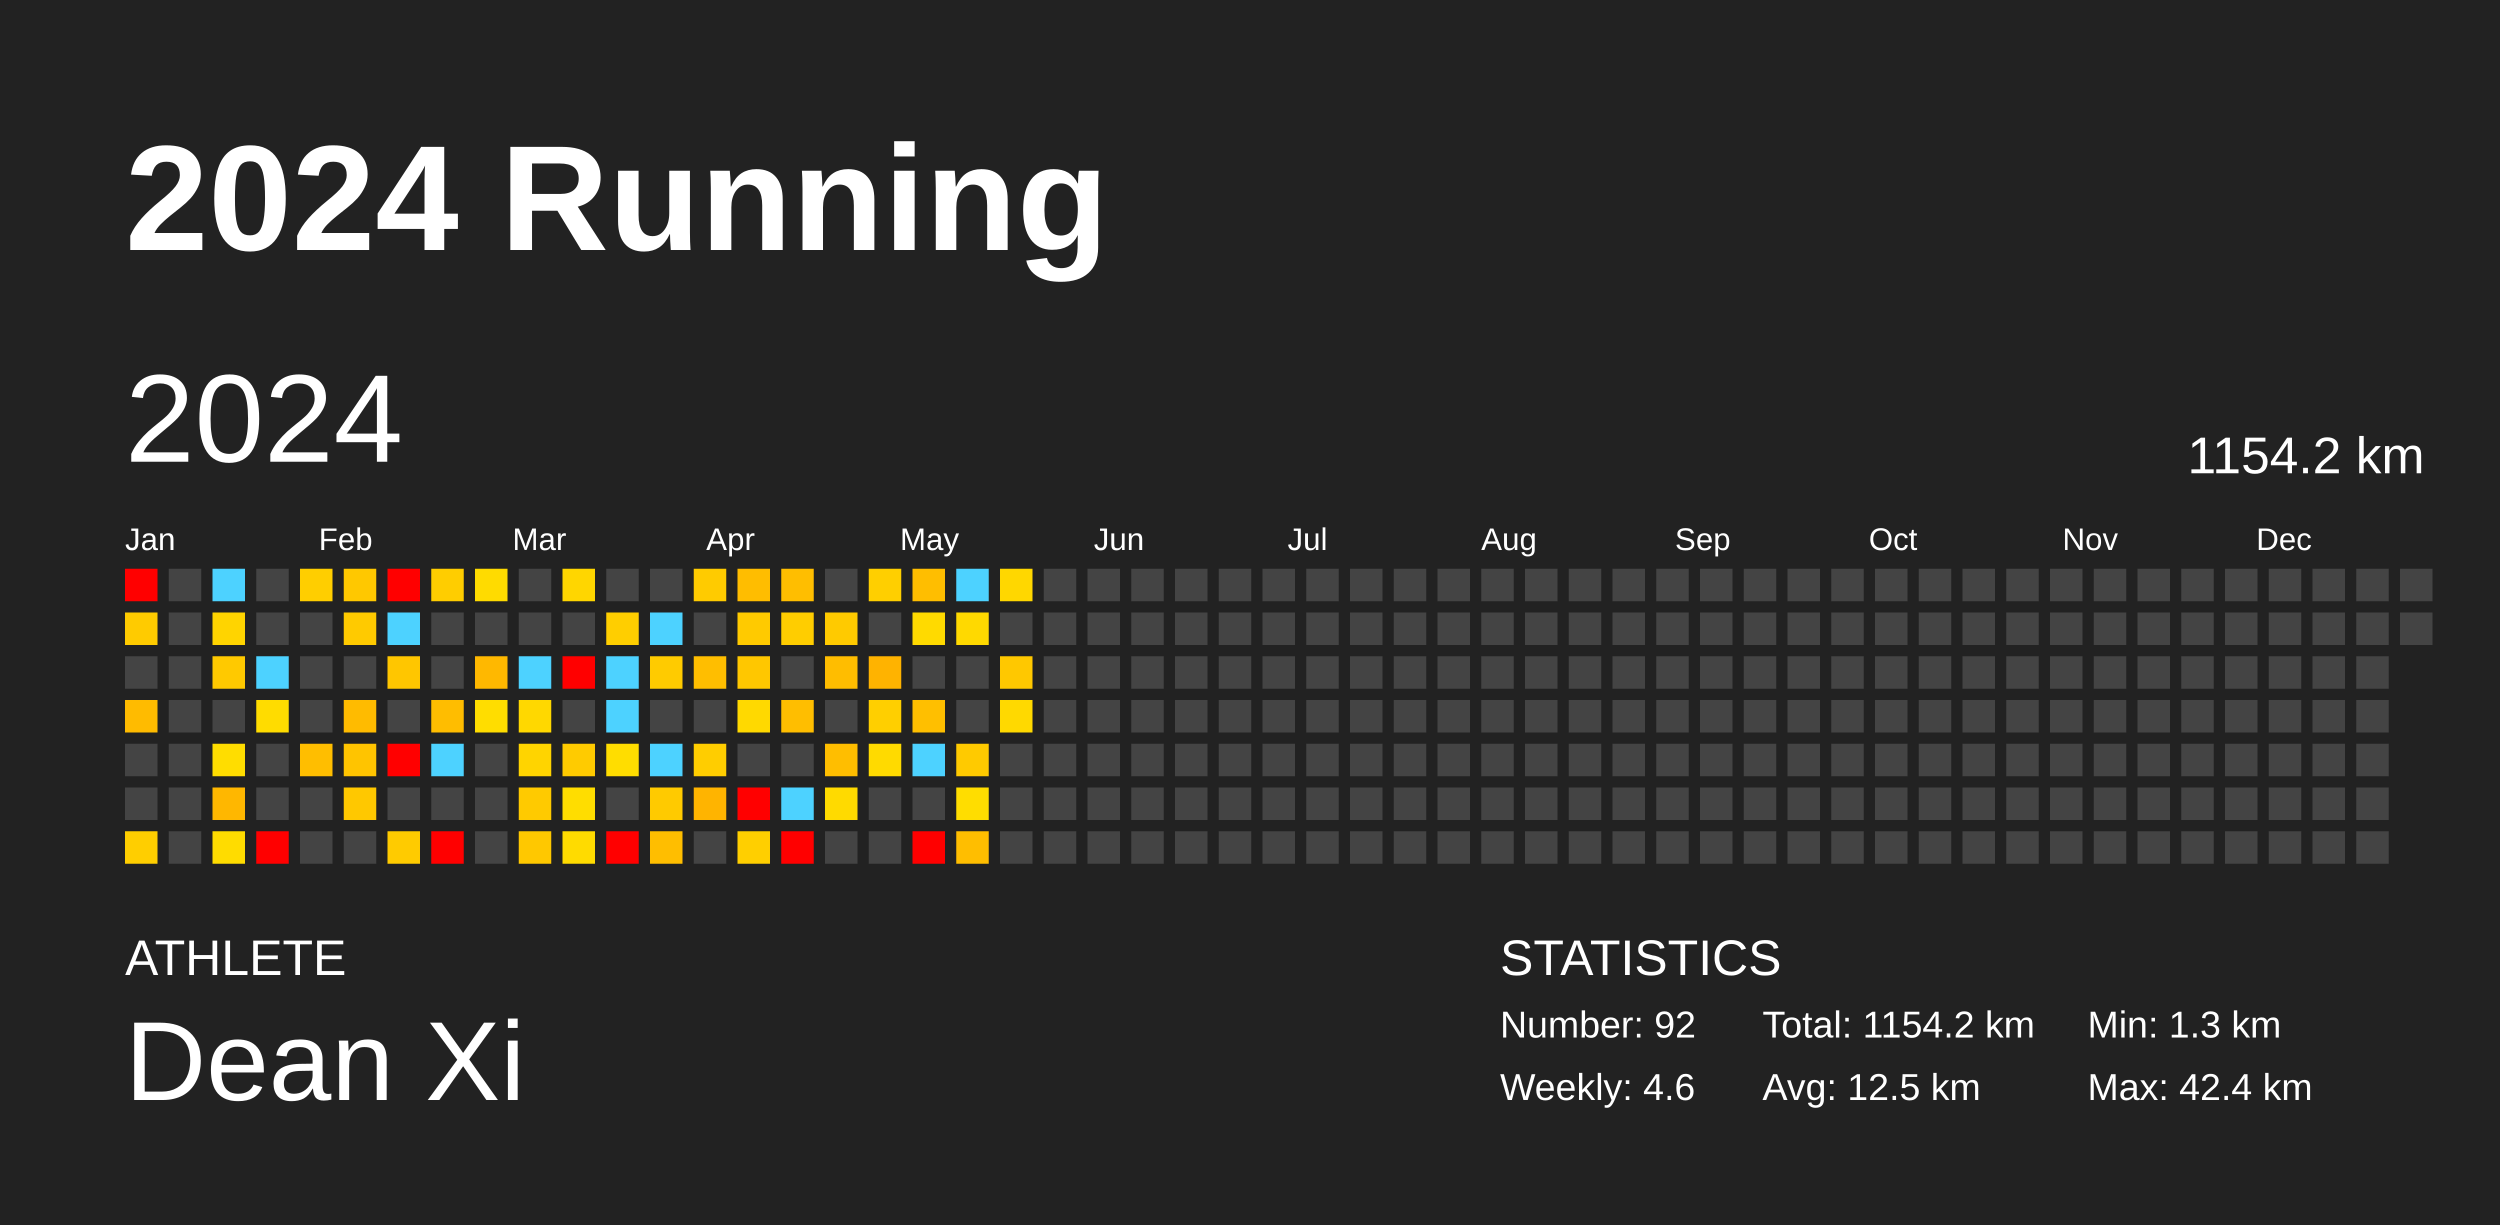
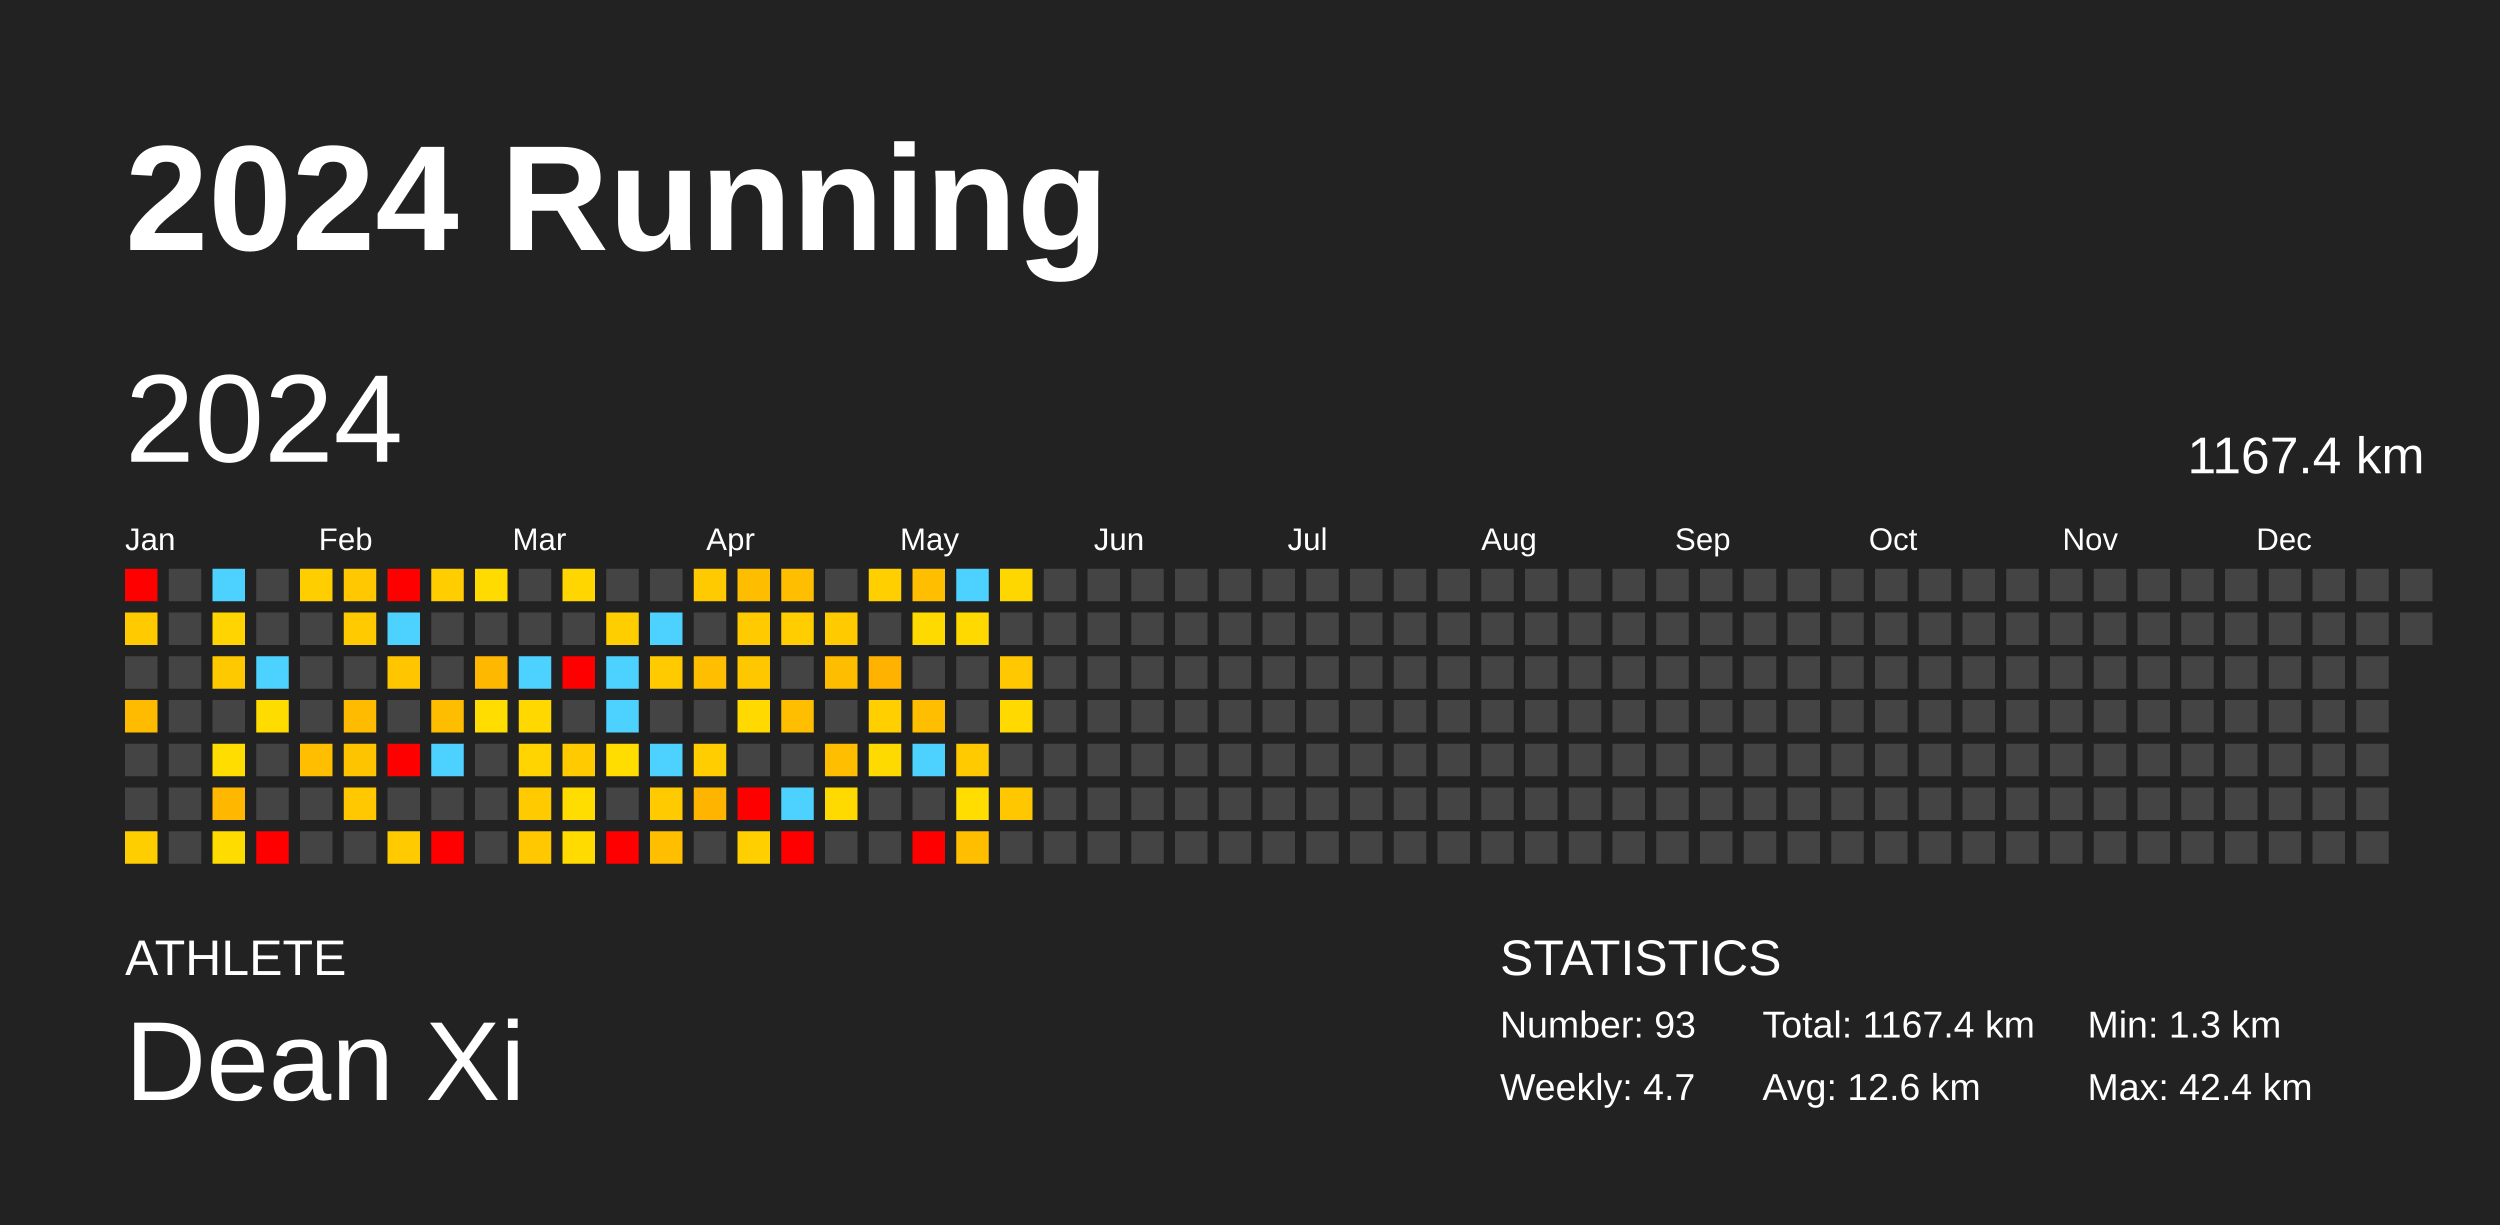
<svg xmlns="http://www.w3.org/2000/svg" baseProfile="full" height="98mm" version="1.1" viewBox="0,0,200,98" width="200mm">
  <defs />
  <rect fill="#222222" height="98" width="200" x="0" y="0" />
  <text fill="#FFFFFF" style="font-size:12px; font-family:Arial; font-weight:bold;" x="10" y="20">2024 Running</text>
  <text fill="#FFFFFF" style="font-size:4px; font-family:Arial" x="10" y="78">ATHLETE</text>
  <text fill="#FFFFFF" style="font-size:9px; font-family:Arial" x="10" y="88">Dean Xi</text>
  <text fill="#FFFFFF" style="font-size:4px; font-family:Arial" x="120" y="78">STATISTICS</text>
-   <text fill="#FFFFFF" style="font-size:3px; font-family:Arial" x="120" y="83">Number: 92</text>
-   <text fill="#FFFFFF" style="font-size:3px; font-family:Arial" x="120" y="88">Weekly: 4.6</text>
-   <text fill="#FFFFFF" style="font-size:3px; font-family:Arial" x="141" y="83">Total: 1154.2 km</text>
-   <text fill="#FFFFFF" style="font-size:3px; font-family:Arial" x="141" y="88">Avg: 12.5 km</text>
+   <text fill="#FFFFFF" style="font-size:3px; font-family:Arial" x="120" y="83">Number: 93</text>
+   <text fill="#FFFFFF" style="font-size:3px; font-family:Arial" x="120" y="88">Weekly: 4.7</text>
+   <text fill="#FFFFFF" style="font-size:3px; font-family:Arial" x="141" y="83">Total: 1167.4 km</text>
+   <text fill="#FFFFFF" style="font-size:3px; font-family:Arial" x="141" y="88">Avg: 12.6 km</text>
  <text fill="#FFFFFF" style="font-size:3px; font-family:Arial" x="167" y="83">Min: 1.3 km</text>
  <text fill="#FFFFFF" style="font-size:3px; font-family:Arial" x="167" y="88">Max: 42.4 km</text>
  <text dominant-baseline="hanging" fill="#FFFFFF" style="font-size:10.0px; font-family:Arial;" x="10" y="30">2024</text>
-   <text dominant-baseline="hanging" fill="#FFFFFF" style="font-size:4.125px; font-family:Arial;" x="175" y="35">1154.2 km</text>
+   <text dominant-baseline="hanging" fill="#FFFFFF" style="font-size:4.125px; font-family:Arial;" x="175" y="35">1167.4 km</text>
  <text fill="#FFFFFF" style="font-size:2.5px; font-family:Arial" x="10.0" y="44">Jan</text>
  <text fill="#FFFFFF" style="font-size:2.5px; font-family:Arial" x="25.5" y="44">Feb</text>
  <text fill="#FFFFFF" style="font-size:2.5px; font-family:Arial" x="41.0" y="44">Mar</text>
  <text fill="#FFFFFF" style="font-size:2.5px; font-family:Arial" x="56.5" y="44">Apr</text>
  <text fill="#FFFFFF" style="font-size:2.5px; font-family:Arial" x="72.0" y="44">May</text>
  <text fill="#FFFFFF" style="font-size:2.5px; font-family:Arial" x="87.5" y="44">Jun</text>
  <text fill="#FFFFFF" style="font-size:2.5px; font-family:Arial" x="103.0" y="44">Jul</text>
  <text fill="#FFFFFF" style="font-size:2.5px; font-family:Arial" x="118.5" y="44">Aug</text>
  <text fill="#FFFFFF" style="font-size:2.5px; font-family:Arial" x="134.0" y="44">Sep</text>
  <text fill="#FFFFFF" style="font-size:2.5px; font-family:Arial" x="149.5" y="44">Oct</text>
  <text fill="#FFFFFF" style="font-size:2.5px; font-family:Arial" x="165.0" y="44">Nov</text>
  <text fill="#FFFFFF" style="font-size:2.5px; font-family:Arial" x="180.5" y="44">Dec</text>
  <rect fill="red" height="2.6" width="2.6" x="10.0" y="45.5" />
  <rect fill="#ffcb00" height="2.6" width="2.6" x="10.0" y="49.0" />
  <rect fill="#444444" height="2.6" width="2.6" x="10.0" y="52.5" />
  <rect fill="#ffbb00" height="2.6" width="2.6" x="10.0" y="56.0" />
  <rect fill="#444444" height="2.6" width="2.6" x="10.0" y="59.5" />
  <rect fill="#444444" height="2.6" width="2.6" x="10.0" y="63.0" />
  <rect fill="#ffce00" height="2.6" width="2.6" x="10.0" y="66.5" />
  <rect fill="#444444" height="2.6" width="2.6" x="13.5" y="45.5" />
  <rect fill="#444444" height="2.6" width="2.6" x="13.5" y="49.0" />
  <rect fill="#444444" height="2.6" width="2.6" x="13.5" y="52.5" />
  <rect fill="#444444" height="2.6" width="2.6" x="13.5" y="56.0" />
  <rect fill="#444444" height="2.6" width="2.6" x="13.5" y="59.5" />
  <rect fill="#444444" height="2.6" width="2.6" x="13.5" y="63.0" />
  <rect fill="#444444" height="2.6" width="2.6" x="13.5" y="66.5" />
  <rect fill="#4dd2ff" height="2.6" width="2.6" x="17.0" y="45.5" />
  <rect fill="#ffd400" height="2.6" width="2.6" x="17.0" y="49.0" />
  <rect fill="#ffc900" height="2.6" width="2.6" x="17.0" y="52.5" />
  <rect fill="#444444" height="2.6" width="2.6" x="17.0" y="56.0" />
  <rect fill="#ffdd00" height="2.6" width="2.6" x="17.0" y="59.5" />
  <rect fill="#ffb700" height="2.6" width="2.6" x="17.0" y="63.0" />
  <rect fill="#ffdc00" height="2.6" width="2.6" x="17.0" y="66.5" />
  <rect fill="#444444" height="2.6" width="2.6" x="20.5" y="45.5" />
  <rect fill="#444444" height="2.6" width="2.6" x="20.5" y="49.0" />
  <rect fill="#4dd2ff" height="2.6" width="2.6" x="20.5" y="52.5" />
  <rect fill="#ffdc00" height="2.6" width="2.6" x="20.5" y="56.0" />
  <rect fill="#444444" height="2.6" width="2.6" x="20.5" y="59.5" />
  <rect fill="#444444" height="2.6" width="2.6" x="20.5" y="63.0" />
  <rect fill="red" height="2.6" width="2.6" x="20.5" y="66.5" />
  <rect fill="#ffce00" height="2.6" width="2.6" x="24.0" y="45.5" />
  <rect fill="#444444" height="2.6" width="2.6" x="24.0" y="49.0" />
  <rect fill="#444444" height="2.6" width="2.6" x="24.0" y="52.5" />
  <rect fill="#444444" height="2.6" width="2.6" x="24.0" y="56.0" />
  <rect fill="#ffbe00" height="2.6" width="2.6" x="24.0" y="59.5" />
  <rect fill="#444444" height="2.6" width="2.6" x="24.0" y="63.0" />
  <rect fill="#444444" height="2.6" width="2.6" x="24.0" y="66.5" />
  <rect fill="#ffc800" height="2.6" width="2.6" x="27.5" y="45.5" />
  <rect fill="#ffca00" height="2.6" width="2.6" x="27.5" y="49.0" />
  <rect fill="#444444" height="2.6" width="2.6" x="27.5" y="52.5" />
  <rect fill="#ffbb00" height="2.6" width="2.6" x="27.5" y="56.0" />
  <rect fill="#ffc400" height="2.6" width="2.6" x="27.5" y="59.5" />
  <rect fill="#ffc800" height="2.6" width="2.6" x="27.5" y="63.0" />
  <rect fill="#444444" height="2.6" width="2.6" x="27.5" y="66.5" />
  <rect fill="red" height="2.6" width="2.6" x="31.0" y="45.5" />
  <rect fill="#4dd2ff" height="2.6" width="2.6" x="31.0" y="49.0" />
  <rect fill="#ffc600" height="2.6" width="2.6" x="31.0" y="52.5" />
  <rect fill="#444444" height="2.6" width="2.6" x="31.0" y="56.0" />
  <rect fill="red" height="2.6" width="2.6" x="31.0" y="59.5" />
  <rect fill="#444444" height="2.6" width="2.6" x="31.0" y="63.0" />
  <rect fill="#ffcb00" height="2.6" width="2.6" x="31.0" y="66.5" />
  <rect fill="#ffcd00" height="2.6" width="2.6" x="34.5" y="45.5" />
  <rect fill="#444444" height="2.6" width="2.6" x="34.5" y="49.0" />
  <rect fill="#444444" height="2.6" width="2.6" x="34.5" y="52.5" />
  <rect fill="#ffbd00" height="2.6" width="2.6" x="34.5" y="56.0" />
  <rect fill="#4dd2ff" height="2.6" width="2.6" x="34.5" y="59.5" />
  <rect fill="#444444" height="2.6" width="2.6" x="34.5" y="63.0" />
  <rect fill="red" height="2.6" width="2.6" x="34.5" y="66.5" />
  <rect fill="#ffdb00" height="2.6" width="2.6" x="38.0" y="45.5" />
  <rect fill="#444444" height="2.6" width="2.6" x="38.0" y="49.0" />
  <rect fill="#ffb800" height="2.6" width="2.6" x="38.0" y="52.5" />
  <rect fill="#ffdd00" height="2.6" width="2.6" x="38.0" y="56.0" />
  <rect fill="#444444" height="2.6" width="2.6" x="38.0" y="59.5" />
  <rect fill="#444444" height="2.6" width="2.6" x="38.0" y="63.0" />
  <rect fill="#444444" height="2.6" width="2.6" x="38.0" y="66.5" />
  <rect fill="#444444" height="2.6" width="2.6" x="41.5" y="45.5" />
  <rect fill="#444444" height="2.6" width="2.6" x="41.5" y="49.0" />
  <rect fill="#4dd2ff" height="2.6" width="2.6" x="41.5" y="52.5" />
  <rect fill="#ffd800" height="2.6" width="2.6" x="41.5" y="56.0" />
  <rect fill="#ffd400" height="2.6" width="2.6" x="41.5" y="59.5" />
  <rect fill="#ffca00" height="2.6" width="2.6" x="41.5" y="63.0" />
  <rect fill="#ffc800" height="2.6" width="2.6" x="41.5" y="66.5" />
  <rect fill="#ffd600" height="2.6" width="2.6" x="45.0" y="45.5" />
  <rect fill="#444444" height="2.6" width="2.6" x="45.0" y="49.0" />
  <rect fill="red" height="2.6" width="2.6" x="45.0" y="52.5" />
  <rect fill="#444444" height="2.6" width="2.6" x="45.0" y="56.0" />
  <rect fill="#ffcb00" height="2.6" width="2.6" x="45.0" y="59.5" />
  <rect fill="#ffdd00" height="2.6" width="2.6" x="45.0" y="63.0" />
  <rect fill="#ffdb00" height="2.6" width="2.6" x="45.0" y="66.5" />
  <rect fill="#444444" height="2.6" width="2.6" x="48.5" y="45.5" />
  <rect fill="#ffce00" height="2.6" width="2.6" x="48.5" y="49.0" />
  <rect fill="#4dd2ff" height="2.6" width="2.6" x="48.5" y="52.5" />
  <rect fill="#4dd2ff" height="2.6" width="2.6" x="48.5" y="56.0" />
  <rect fill="#ffdd00" height="2.6" width="2.6" x="48.5" y="59.5" />
  <rect fill="#444444" height="2.6" width="2.6" x="48.5" y="63.0" />
  <rect fill="red" height="2.6" width="2.6" x="48.5" y="66.5" />
  <rect fill="#444444" height="2.6" width="2.6" x="52.0" y="45.5" />
  <rect fill="#4dd2ff" height="2.6" width="2.6" x="52.0" y="49.0" />
  <rect fill="#ffcb00" height="2.6" width="2.6" x="52.0" y="52.5" />
  <rect fill="#444444" height="2.6" width="2.6" x="52.0" y="56.0" />
  <rect fill="#4dd2ff" height="2.6" width="2.6" x="52.0" y="59.5" />
  <rect fill="#ffca00" height="2.6" width="2.6" x="52.0" y="63.0" />
  <rect fill="#ffbe00" height="2.6" width="2.6" x="52.0" y="66.5" />
  <rect fill="#ffcb00" height="2.6" width="2.6" x="55.5" y="45.5" />
  <rect fill="#444444" height="2.6" width="2.6" x="55.5" y="49.0" />
  <rect fill="#ffbe00" height="2.6" width="2.6" x="55.5" y="52.5" />
  <rect fill="#444444" height="2.6" width="2.6" x="55.5" y="56.0" />
  <rect fill="#ffcd00" height="2.6" width="2.6" x="55.5" y="59.5" />
  <rect fill="#ffb400" height="2.6" width="2.6" x="55.5" y="63.0" />
  <rect fill="#444444" height="2.6" width="2.6" x="55.5" y="66.5" />
  <rect fill="#ffbd00" height="2.6" width="2.6" x="59.0" y="45.5" />
  <rect fill="#ffca00" height="2.6" width="2.6" x="59.0" y="49.0" />
  <rect fill="#ffc700" height="2.6" width="2.6" x="59.0" y="52.5" />
  <rect fill="#ffd900" height="2.6" width="2.6" x="59.0" y="56.0" />
  <rect fill="#444444" height="2.6" width="2.6" x="59.0" y="59.5" />
  <rect fill="red" height="2.6" width="2.6" x="59.0" y="63.0" />
  <rect fill="#ffcf00" height="2.6" width="2.6" x="59.0" y="66.5" />
  <rect fill="#ffbe00" height="2.6" width="2.6" x="62.5" y="45.5" />
  <rect fill="#ffcd00" height="2.6" width="2.6" x="62.5" y="49.0" />
  <rect fill="#444444" height="2.6" width="2.6" x="62.5" y="52.5" />
  <rect fill="#ffbe00" height="2.6" width="2.6" x="62.5" y="56.0" />
  <rect fill="#444444" height="2.6" width="2.6" x="62.5" y="59.5" />
  <rect fill="#4dd2ff" height="2.6" width="2.6" x="62.5" y="63.0" />
  <rect fill="red" height="2.6" width="2.6" x="62.5" y="66.5" />
  <rect fill="#444444" height="2.6" width="2.6" x="66.0" y="45.5" />
  <rect fill="#ffca00" height="2.6" width="2.6" x="66.0" y="49.0" />
  <rect fill="#ffbd00" height="2.6" width="2.6" x="66.0" y="52.5" />
  <rect fill="#444444" height="2.6" width="2.6" x="66.0" y="56.0" />
  <rect fill="#ffbe00" height="2.6" width="2.6" x="66.0" y="59.5" />
  <rect fill="#ffda00" height="2.6" width="2.6" x="66.0" y="63.0" />
  <rect fill="#444444" height="2.6" width="2.6" x="66.0" y="66.5" />
  <rect fill="#ffcf00" height="2.6" width="2.6" x="69.5" y="45.5" />
  <rect fill="#444444" height="2.6" width="2.6" x="69.5" y="49.0" />
  <rect fill="#ffb300" height="2.6" width="2.6" x="69.5" y="52.5" />
  <rect fill="#ffcf00" height="2.6" width="2.6" x="69.5" y="56.0" />
  <rect fill="#ffda00" height="2.6" width="2.6" x="69.5" y="59.5" />
  <rect fill="#444444" height="2.6" width="2.6" x="69.5" y="63.0" />
  <rect fill="#444444" height="2.6" width="2.6" x="69.5" y="66.5" />
  <rect fill="#ffbe00" height="2.6" width="2.6" x="73.0" y="45.5" />
  <rect fill="#ffda00" height="2.6" width="2.6" x="73.0" y="49.0" />
  <rect fill="#444444" height="2.6" width="2.6" x="73.0" y="52.5" />
  <rect fill="#ffbf00" height="2.6" width="2.6" x="73.0" y="56.0" />
  <rect fill="#4dd2ff" height="2.6" width="2.6" x="73.0" y="59.5" />
  <rect fill="#444444" height="2.6" width="2.6" x="73.0" y="63.0" />
  <rect fill="red" height="2.6" width="2.6" x="73.0" y="66.5" />
  <rect fill="#4dd2ff" height="2.6" width="2.6" x="76.5" y="45.5" />
  <rect fill="#ffd900" height="2.6" width="2.6" x="76.5" y="49.0" />
  <rect fill="#444444" height="2.6" width="2.6" x="76.5" y="52.5" />
  <rect fill="#444444" height="2.6" width="2.6" x="76.5" y="56.0" />
  <rect fill="#ffca00" height="2.6" width="2.6" x="76.5" y="59.5" />
  <rect fill="#ffdd00" height="2.6" width="2.6" x="76.5" y="63.0" />
  <rect fill="#ffbe00" height="2.6" width="2.6" x="76.5" y="66.5" />
  <rect fill="#ffd700" height="2.6" width="2.6" x="80.0" y="45.5" />
  <rect fill="#444444" height="2.6" width="2.6" x="80.0" y="49.0" />
  <rect fill="#ffc800" height="2.6" width="2.6" x="80.0" y="52.5" />
  <rect fill="#ffd900" height="2.6" width="2.6" x="80.0" y="56.0" />
  <rect fill="#444444" height="2.6" width="2.6" x="80.0" y="59.5" />
-   <rect fill="#444444" height="2.6" width="2.6" x="80.0" y="63.0" />
+   <rect fill="#ffc700" height="2.6" width="2.6" x="80.0" y="63.0" />
  <rect fill="#444444" height="2.6" width="2.6" x="80.0" y="66.5" />
  <rect fill="#444444" height="2.6" width="2.6" x="83.5" y="45.5" />
  <rect fill="#444444" height="2.6" width="2.6" x="83.5" y="49.0" />
  <rect fill="#444444" height="2.6" width="2.6" x="83.5" y="52.5" />
  <rect fill="#444444" height="2.6" width="2.6" x="83.5" y="56.0" />
  <rect fill="#444444" height="2.6" width="2.6" x="83.5" y="59.5" />
  <rect fill="#444444" height="2.6" width="2.6" x="83.5" y="63.0" />
  <rect fill="#444444" height="2.6" width="2.6" x="83.5" y="66.5" />
  <rect fill="#444444" height="2.6" width="2.6" x="87.0" y="45.5" />
  <rect fill="#444444" height="2.6" width="2.6" x="87.0" y="49.0" />
  <rect fill="#444444" height="2.6" width="2.6" x="87.0" y="52.5" />
  <rect fill="#444444" height="2.6" width="2.6" x="87.0" y="56.0" />
  <rect fill="#444444" height="2.6" width="2.6" x="87.0" y="59.5" />
  <rect fill="#444444" height="2.6" width="2.6" x="87.0" y="63.0" />
  <rect fill="#444444" height="2.6" width="2.6" x="87.0" y="66.5" />
  <rect fill="#444444" height="2.6" width="2.6" x="90.5" y="45.5" />
  <rect fill="#444444" height="2.6" width="2.6" x="90.5" y="49.0" />
  <rect fill="#444444" height="2.6" width="2.6" x="90.5" y="52.5" />
  <rect fill="#444444" height="2.6" width="2.6" x="90.5" y="56.0" />
  <rect fill="#444444" height="2.6" width="2.6" x="90.5" y="59.5" />
  <rect fill="#444444" height="2.6" width="2.6" x="90.5" y="63.0" />
  <rect fill="#444444" height="2.6" width="2.6" x="90.5" y="66.5" />
  <rect fill="#444444" height="2.6" width="2.6" x="94.0" y="45.5" />
  <rect fill="#444444" height="2.6" width="2.6" x="94.0" y="49.0" />
  <rect fill="#444444" height="2.6" width="2.6" x="94.0" y="52.5" />
  <rect fill="#444444" height="2.6" width="2.6" x="94.0" y="56.0" />
  <rect fill="#444444" height="2.6" width="2.6" x="94.0" y="59.5" />
  <rect fill="#444444" height="2.6" width="2.6" x="94.0" y="63.0" />
  <rect fill="#444444" height="2.6" width="2.6" x="94.0" y="66.5" />
  <rect fill="#444444" height="2.6" width="2.6" x="97.5" y="45.5" />
  <rect fill="#444444" height="2.6" width="2.6" x="97.5" y="49.0" />
  <rect fill="#444444" height="2.6" width="2.6" x="97.5" y="52.5" />
  <rect fill="#444444" height="2.6" width="2.6" x="97.5" y="56.0" />
  <rect fill="#444444" height="2.6" width="2.6" x="97.5" y="59.5" />
  <rect fill="#444444" height="2.6" width="2.6" x="97.5" y="63.0" />
  <rect fill="#444444" height="2.6" width="2.6" x="97.5" y="66.5" />
  <rect fill="#444444" height="2.6" width="2.6" x="101.0" y="45.5" />
  <rect fill="#444444" height="2.6" width="2.6" x="101.0" y="49.0" />
  <rect fill="#444444" height="2.6" width="2.6" x="101.0" y="52.5" />
  <rect fill="#444444" height="2.6" width="2.6" x="101.0" y="56.0" />
  <rect fill="#444444" height="2.6" width="2.6" x="101.0" y="59.5" />
  <rect fill="#444444" height="2.6" width="2.6" x="101.0" y="63.0" />
  <rect fill="#444444" height="2.6" width="2.6" x="101.0" y="66.5" />
  <rect fill="#444444" height="2.6" width="2.6" x="104.5" y="45.5" />
  <rect fill="#444444" height="2.6" width="2.6" x="104.5" y="49.0" />
  <rect fill="#444444" height="2.6" width="2.6" x="104.5" y="52.5" />
  <rect fill="#444444" height="2.6" width="2.6" x="104.5" y="56.0" />
  <rect fill="#444444" height="2.6" width="2.6" x="104.5" y="59.5" />
  <rect fill="#444444" height="2.6" width="2.6" x="104.5" y="63.0" />
  <rect fill="#444444" height="2.6" width="2.6" x="104.5" y="66.5" />
  <rect fill="#444444" height="2.6" width="2.6" x="108.0" y="45.5" />
  <rect fill="#444444" height="2.6" width="2.6" x="108.0" y="49.0" />
  <rect fill="#444444" height="2.6" width="2.6" x="108.0" y="52.5" />
  <rect fill="#444444" height="2.6" width="2.6" x="108.0" y="56.0" />
  <rect fill="#444444" height="2.6" width="2.6" x="108.0" y="59.5" />
  <rect fill="#444444" height="2.6" width="2.6" x="108.0" y="63.0" />
  <rect fill="#444444" height="2.6" width="2.6" x="108.0" y="66.5" />
  <rect fill="#444444" height="2.6" width="2.6" x="111.5" y="45.5" />
  <rect fill="#444444" height="2.6" width="2.6" x="111.5" y="49.0" />
  <rect fill="#444444" height="2.6" width="2.6" x="111.5" y="52.5" />
  <rect fill="#444444" height="2.6" width="2.6" x="111.5" y="56.0" />
  <rect fill="#444444" height="2.6" width="2.6" x="111.5" y="59.5" />
  <rect fill="#444444" height="2.6" width="2.6" x="111.5" y="63.0" />
  <rect fill="#444444" height="2.6" width="2.6" x="111.5" y="66.5" />
  <rect fill="#444444" height="2.6" width="2.6" x="115.0" y="45.5" />
  <rect fill="#444444" height="2.6" width="2.6" x="115.0" y="49.0" />
  <rect fill="#444444" height="2.6" width="2.6" x="115.0" y="52.5" />
  <rect fill="#444444" height="2.6" width="2.6" x="115.0" y="56.0" />
  <rect fill="#444444" height="2.6" width="2.6" x="115.0" y="59.5" />
  <rect fill="#444444" height="2.6" width="2.6" x="115.0" y="63.0" />
  <rect fill="#444444" height="2.6" width="2.6" x="115.0" y="66.5" />
  <rect fill="#444444" height="2.6" width="2.6" x="118.5" y="45.5" />
  <rect fill="#444444" height="2.6" width="2.6" x="118.5" y="49.0" />
  <rect fill="#444444" height="2.6" width="2.6" x="118.5" y="52.5" />
  <rect fill="#444444" height="2.6" width="2.6" x="118.5" y="56.0" />
  <rect fill="#444444" height="2.6" width="2.6" x="118.5" y="59.5" />
  <rect fill="#444444" height="2.6" width="2.6" x="118.5" y="63.0" />
  <rect fill="#444444" height="2.6" width="2.6" x="118.5" y="66.5" />
  <rect fill="#444444" height="2.6" width="2.6" x="122.0" y="45.5" />
  <rect fill="#444444" height="2.6" width="2.6" x="122.0" y="49.0" />
  <rect fill="#444444" height="2.6" width="2.6" x="122.0" y="52.5" />
  <rect fill="#444444" height="2.6" width="2.6" x="122.0" y="56.0" />
  <rect fill="#444444" height="2.6" width="2.6" x="122.0" y="59.5" />
  <rect fill="#444444" height="2.6" width="2.6" x="122.0" y="63.0" />
  <rect fill="#444444" height="2.6" width="2.6" x="122.0" y="66.5" />
  <rect fill="#444444" height="2.6" width="2.6" x="125.5" y="45.5" />
  <rect fill="#444444" height="2.6" width="2.6" x="125.5" y="49.0" />
  <rect fill="#444444" height="2.6" width="2.6" x="125.5" y="52.5" />
  <rect fill="#444444" height="2.6" width="2.6" x="125.5" y="56.0" />
  <rect fill="#444444" height="2.6" width="2.6" x="125.5" y="59.5" />
  <rect fill="#444444" height="2.6" width="2.6" x="125.5" y="63.0" />
  <rect fill="#444444" height="2.6" width="2.6" x="125.5" y="66.5" />
  <rect fill="#444444" height="2.6" width="2.6" x="129.0" y="45.5" />
  <rect fill="#444444" height="2.6" width="2.6" x="129.0" y="49.0" />
  <rect fill="#444444" height="2.6" width="2.6" x="129.0" y="52.5" />
  <rect fill="#444444" height="2.6" width="2.6" x="129.0" y="56.0" />
  <rect fill="#444444" height="2.6" width="2.6" x="129.0" y="59.5" />
  <rect fill="#444444" height="2.6" width="2.6" x="129.0" y="63.0" />
  <rect fill="#444444" height="2.6" width="2.6" x="129.0" y="66.5" />
  <rect fill="#444444" height="2.6" width="2.6" x="132.5" y="45.5" />
  <rect fill="#444444" height="2.6" width="2.6" x="132.5" y="49.0" />
  <rect fill="#444444" height="2.6" width="2.6" x="132.5" y="52.5" />
  <rect fill="#444444" height="2.6" width="2.6" x="132.5" y="56.0" />
  <rect fill="#444444" height="2.6" width="2.6" x="132.5" y="59.5" />
  <rect fill="#444444" height="2.6" width="2.6" x="132.5" y="63.0" />
  <rect fill="#444444" height="2.6" width="2.6" x="132.5" y="66.5" />
  <rect fill="#444444" height="2.6" width="2.6" x="136.0" y="45.5" />
  <rect fill="#444444" height="2.6" width="2.6" x="136.0" y="49.0" />
  <rect fill="#444444" height="2.6" width="2.6" x="136.0" y="52.5" />
  <rect fill="#444444" height="2.6" width="2.6" x="136.0" y="56.0" />
  <rect fill="#444444" height="2.6" width="2.6" x="136.0" y="59.5" />
  <rect fill="#444444" height="2.6" width="2.6" x="136.0" y="63.0" />
  <rect fill="#444444" height="2.6" width="2.6" x="136.0" y="66.5" />
  <rect fill="#444444" height="2.6" width="2.6" x="139.5" y="45.5" />
  <rect fill="#444444" height="2.6" width="2.6" x="139.5" y="49.0" />
  <rect fill="#444444" height="2.6" width="2.6" x="139.5" y="52.5" />
  <rect fill="#444444" height="2.6" width="2.6" x="139.5" y="56.0" />
  <rect fill="#444444" height="2.6" width="2.6" x="139.5" y="59.5" />
  <rect fill="#444444" height="2.6" width="2.6" x="139.5" y="63.0" />
  <rect fill="#444444" height="2.6" width="2.6" x="139.5" y="66.5" />
  <rect fill="#444444" height="2.6" width="2.6" x="143.0" y="45.5" />
  <rect fill="#444444" height="2.6" width="2.6" x="143.0" y="49.0" />
  <rect fill="#444444" height="2.6" width="2.6" x="143.0" y="52.5" />
  <rect fill="#444444" height="2.6" width="2.6" x="143.0" y="56.0" />
  <rect fill="#444444" height="2.6" width="2.6" x="143.0" y="59.5" />
  <rect fill="#444444" height="2.6" width="2.6" x="143.0" y="63.0" />
  <rect fill="#444444" height="2.6" width="2.6" x="143.0" y="66.5" />
  <rect fill="#444444" height="2.6" width="2.6" x="146.5" y="45.5" />
  <rect fill="#444444" height="2.6" width="2.6" x="146.5" y="49.0" />
  <rect fill="#444444" height="2.6" width="2.6" x="146.5" y="52.5" />
  <rect fill="#444444" height="2.6" width="2.6" x="146.5" y="56.0" />
  <rect fill="#444444" height="2.6" width="2.6" x="146.5" y="59.5" />
  <rect fill="#444444" height="2.6" width="2.6" x="146.5" y="63.0" />
  <rect fill="#444444" height="2.6" width="2.6" x="146.5" y="66.5" />
  <rect fill="#444444" height="2.6" width="2.6" x="150.0" y="45.5" />
  <rect fill="#444444" height="2.6" width="2.6" x="150.0" y="49.0" />
  <rect fill="#444444" height="2.6" width="2.6" x="150.0" y="52.5" />
  <rect fill="#444444" height="2.6" width="2.6" x="150.0" y="56.0" />
  <rect fill="#444444" height="2.6" width="2.6" x="150.0" y="59.5" />
  <rect fill="#444444" height="2.6" width="2.6" x="150.0" y="63.0" />
  <rect fill="#444444" height="2.6" width="2.6" x="150.0" y="66.5" />
  <rect fill="#444444" height="2.6" width="2.6" x="153.5" y="45.5" />
  <rect fill="#444444" height="2.6" width="2.6" x="153.5" y="49.0" />
  <rect fill="#444444" height="2.6" width="2.6" x="153.5" y="52.5" />
  <rect fill="#444444" height="2.6" width="2.6" x="153.5" y="56.0" />
  <rect fill="#444444" height="2.6" width="2.6" x="153.5" y="59.5" />
  <rect fill="#444444" height="2.6" width="2.6" x="153.5" y="63.0" />
  <rect fill="#444444" height="2.6" width="2.6" x="153.5" y="66.5" />
  <rect fill="#444444" height="2.6" width="2.6" x="157.0" y="45.5" />
  <rect fill="#444444" height="2.6" width="2.6" x="157.0" y="49.0" />
  <rect fill="#444444" height="2.6" width="2.6" x="157.0" y="52.5" />
  <rect fill="#444444" height="2.6" width="2.6" x="157.0" y="56.0" />
  <rect fill="#444444" height="2.6" width="2.6" x="157.0" y="59.5" />
  <rect fill="#444444" height="2.6" width="2.6" x="157.0" y="63.0" />
  <rect fill="#444444" height="2.6" width="2.6" x="157.0" y="66.5" />
  <rect fill="#444444" height="2.6" width="2.6" x="160.5" y="45.5" />
  <rect fill="#444444" height="2.6" width="2.6" x="160.5" y="49.0" />
  <rect fill="#444444" height="2.6" width="2.6" x="160.5" y="52.5" />
  <rect fill="#444444" height="2.6" width="2.6" x="160.5" y="56.0" />
  <rect fill="#444444" height="2.6" width="2.6" x="160.5" y="59.5" />
  <rect fill="#444444" height="2.6" width="2.6" x="160.5" y="63.0" />
  <rect fill="#444444" height="2.6" width="2.6" x="160.5" y="66.5" />
  <rect fill="#444444" height="2.6" width="2.6" x="164.0" y="45.5" />
  <rect fill="#444444" height="2.6" width="2.6" x="164.0" y="49.0" />
  <rect fill="#444444" height="2.6" width="2.6" x="164.0" y="52.5" />
  <rect fill="#444444" height="2.6" width="2.6" x="164.0" y="56.0" />
  <rect fill="#444444" height="2.6" width="2.6" x="164.0" y="59.5" />
  <rect fill="#444444" height="2.6" width="2.6" x="164.0" y="63.0" />
  <rect fill="#444444" height="2.6" width="2.6" x="164.0" y="66.5" />
  <rect fill="#444444" height="2.6" width="2.6" x="167.5" y="45.5" />
  <rect fill="#444444" height="2.6" width="2.6" x="167.5" y="49.0" />
  <rect fill="#444444" height="2.6" width="2.6" x="167.5" y="52.5" />
  <rect fill="#444444" height="2.6" width="2.6" x="167.5" y="56.0" />
  <rect fill="#444444" height="2.6" width="2.6" x="167.5" y="59.5" />
  <rect fill="#444444" height="2.6" width="2.6" x="167.5" y="63.0" />
  <rect fill="#444444" height="2.6" width="2.6" x="167.5" y="66.5" />
  <rect fill="#444444" height="2.6" width="2.6" x="171.0" y="45.5" />
  <rect fill="#444444" height="2.6" width="2.6" x="171.0" y="49.0" />
  <rect fill="#444444" height="2.6" width="2.6" x="171.0" y="52.5" />
  <rect fill="#444444" height="2.6" width="2.6" x="171.0" y="56.0" />
  <rect fill="#444444" height="2.6" width="2.6" x="171.0" y="59.5" />
  <rect fill="#444444" height="2.6" width="2.6" x="171.0" y="63.0" />
  <rect fill="#444444" height="2.6" width="2.6" x="171.0" y="66.5" />
  <rect fill="#444444" height="2.6" width="2.6" x="174.5" y="45.5" />
  <rect fill="#444444" height="2.6" width="2.6" x="174.5" y="49.0" />
  <rect fill="#444444" height="2.6" width="2.6" x="174.5" y="52.5" />
  <rect fill="#444444" height="2.6" width="2.6" x="174.5" y="56.0" />
  <rect fill="#444444" height="2.6" width="2.6" x="174.5" y="59.5" />
  <rect fill="#444444" height="2.6" width="2.6" x="174.5" y="63.0" />
  <rect fill="#444444" height="2.6" width="2.6" x="174.5" y="66.5" />
  <rect fill="#444444" height="2.6" width="2.6" x="178.0" y="45.5" />
  <rect fill="#444444" height="2.6" width="2.6" x="178.0" y="49.0" />
  <rect fill="#444444" height="2.6" width="2.6" x="178.0" y="52.5" />
  <rect fill="#444444" height="2.6" width="2.6" x="178.0" y="56.0" />
  <rect fill="#444444" height="2.6" width="2.6" x="178.0" y="59.5" />
  <rect fill="#444444" height="2.6" width="2.6" x="178.0" y="63.0" />
  <rect fill="#444444" height="2.6" width="2.6" x="178.0" y="66.5" />
  <rect fill="#444444" height="2.6" width="2.6" x="181.5" y="45.5" />
  <rect fill="#444444" height="2.6" width="2.6" x="181.5" y="49.0" />
  <rect fill="#444444" height="2.6" width="2.6" x="181.5" y="52.5" />
  <rect fill="#444444" height="2.6" width="2.6" x="181.5" y="56.0" />
  <rect fill="#444444" height="2.6" width="2.6" x="181.5" y="59.5" />
  <rect fill="#444444" height="2.6" width="2.6" x="181.5" y="63.0" />
  <rect fill="#444444" height="2.6" width="2.6" x="181.5" y="66.5" />
  <rect fill="#444444" height="2.6" width="2.6" x="185.0" y="45.5" />
  <rect fill="#444444" height="2.6" width="2.6" x="185.0" y="49.0" />
  <rect fill="#444444" height="2.6" width="2.6" x="185.0" y="52.5" />
  <rect fill="#444444" height="2.6" width="2.6" x="185.0" y="56.0" />
  <rect fill="#444444" height="2.6" width="2.6" x="185.0" y="59.5" />
  <rect fill="#444444" height="2.6" width="2.6" x="185.0" y="63.0" />
  <rect fill="#444444" height="2.6" width="2.6" x="185.0" y="66.5" />
  <rect fill="#444444" height="2.6" width="2.6" x="188.5" y="45.5" />
  <rect fill="#444444" height="2.6" width="2.6" x="188.5" y="49.0" />
  <rect fill="#444444" height="2.6" width="2.6" x="188.5" y="52.5" />
  <rect fill="#444444" height="2.6" width="2.6" x="188.5" y="56.0" />
  <rect fill="#444444" height="2.6" width="2.6" x="188.5" y="59.5" />
  <rect fill="#444444" height="2.6" width="2.6" x="188.5" y="63.0" />
  <rect fill="#444444" height="2.6" width="2.6" x="188.5" y="66.5" />
  <rect fill="#444444" height="2.6" width="2.6" x="192.0" y="45.5" />
  <rect fill="#444444" height="2.6" width="2.6" x="192.0" y="49.0" />
</svg>
